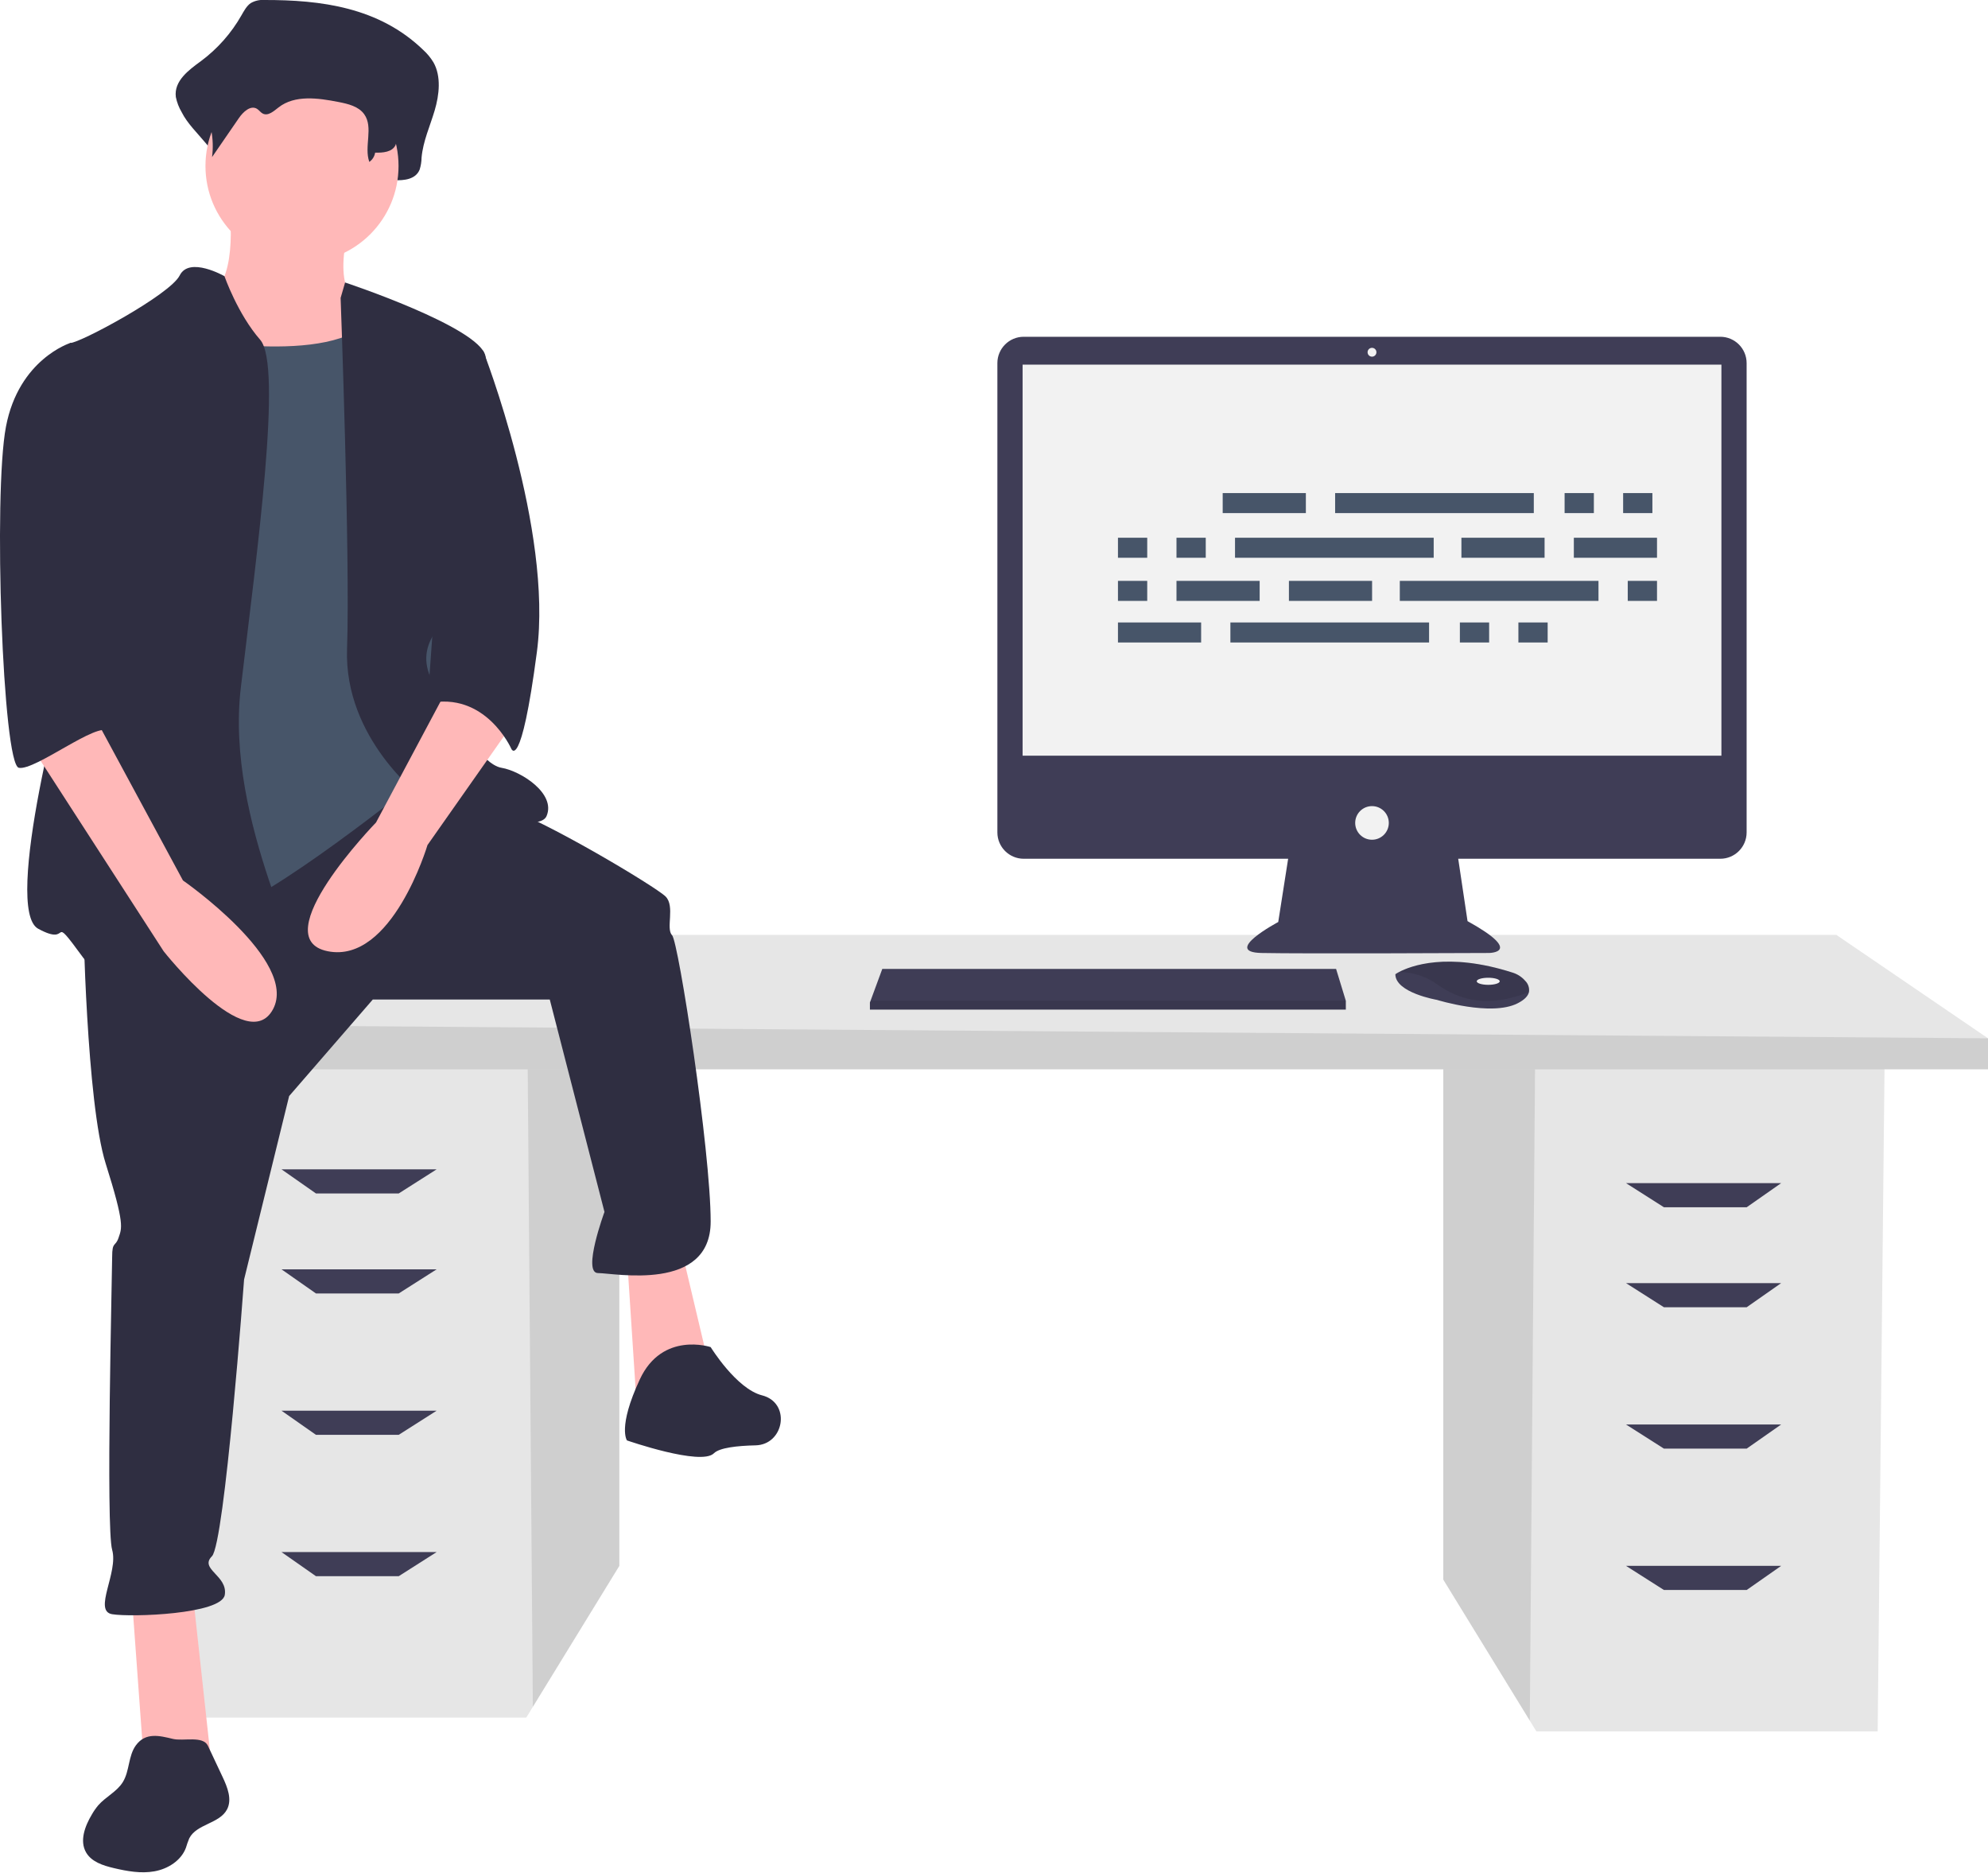
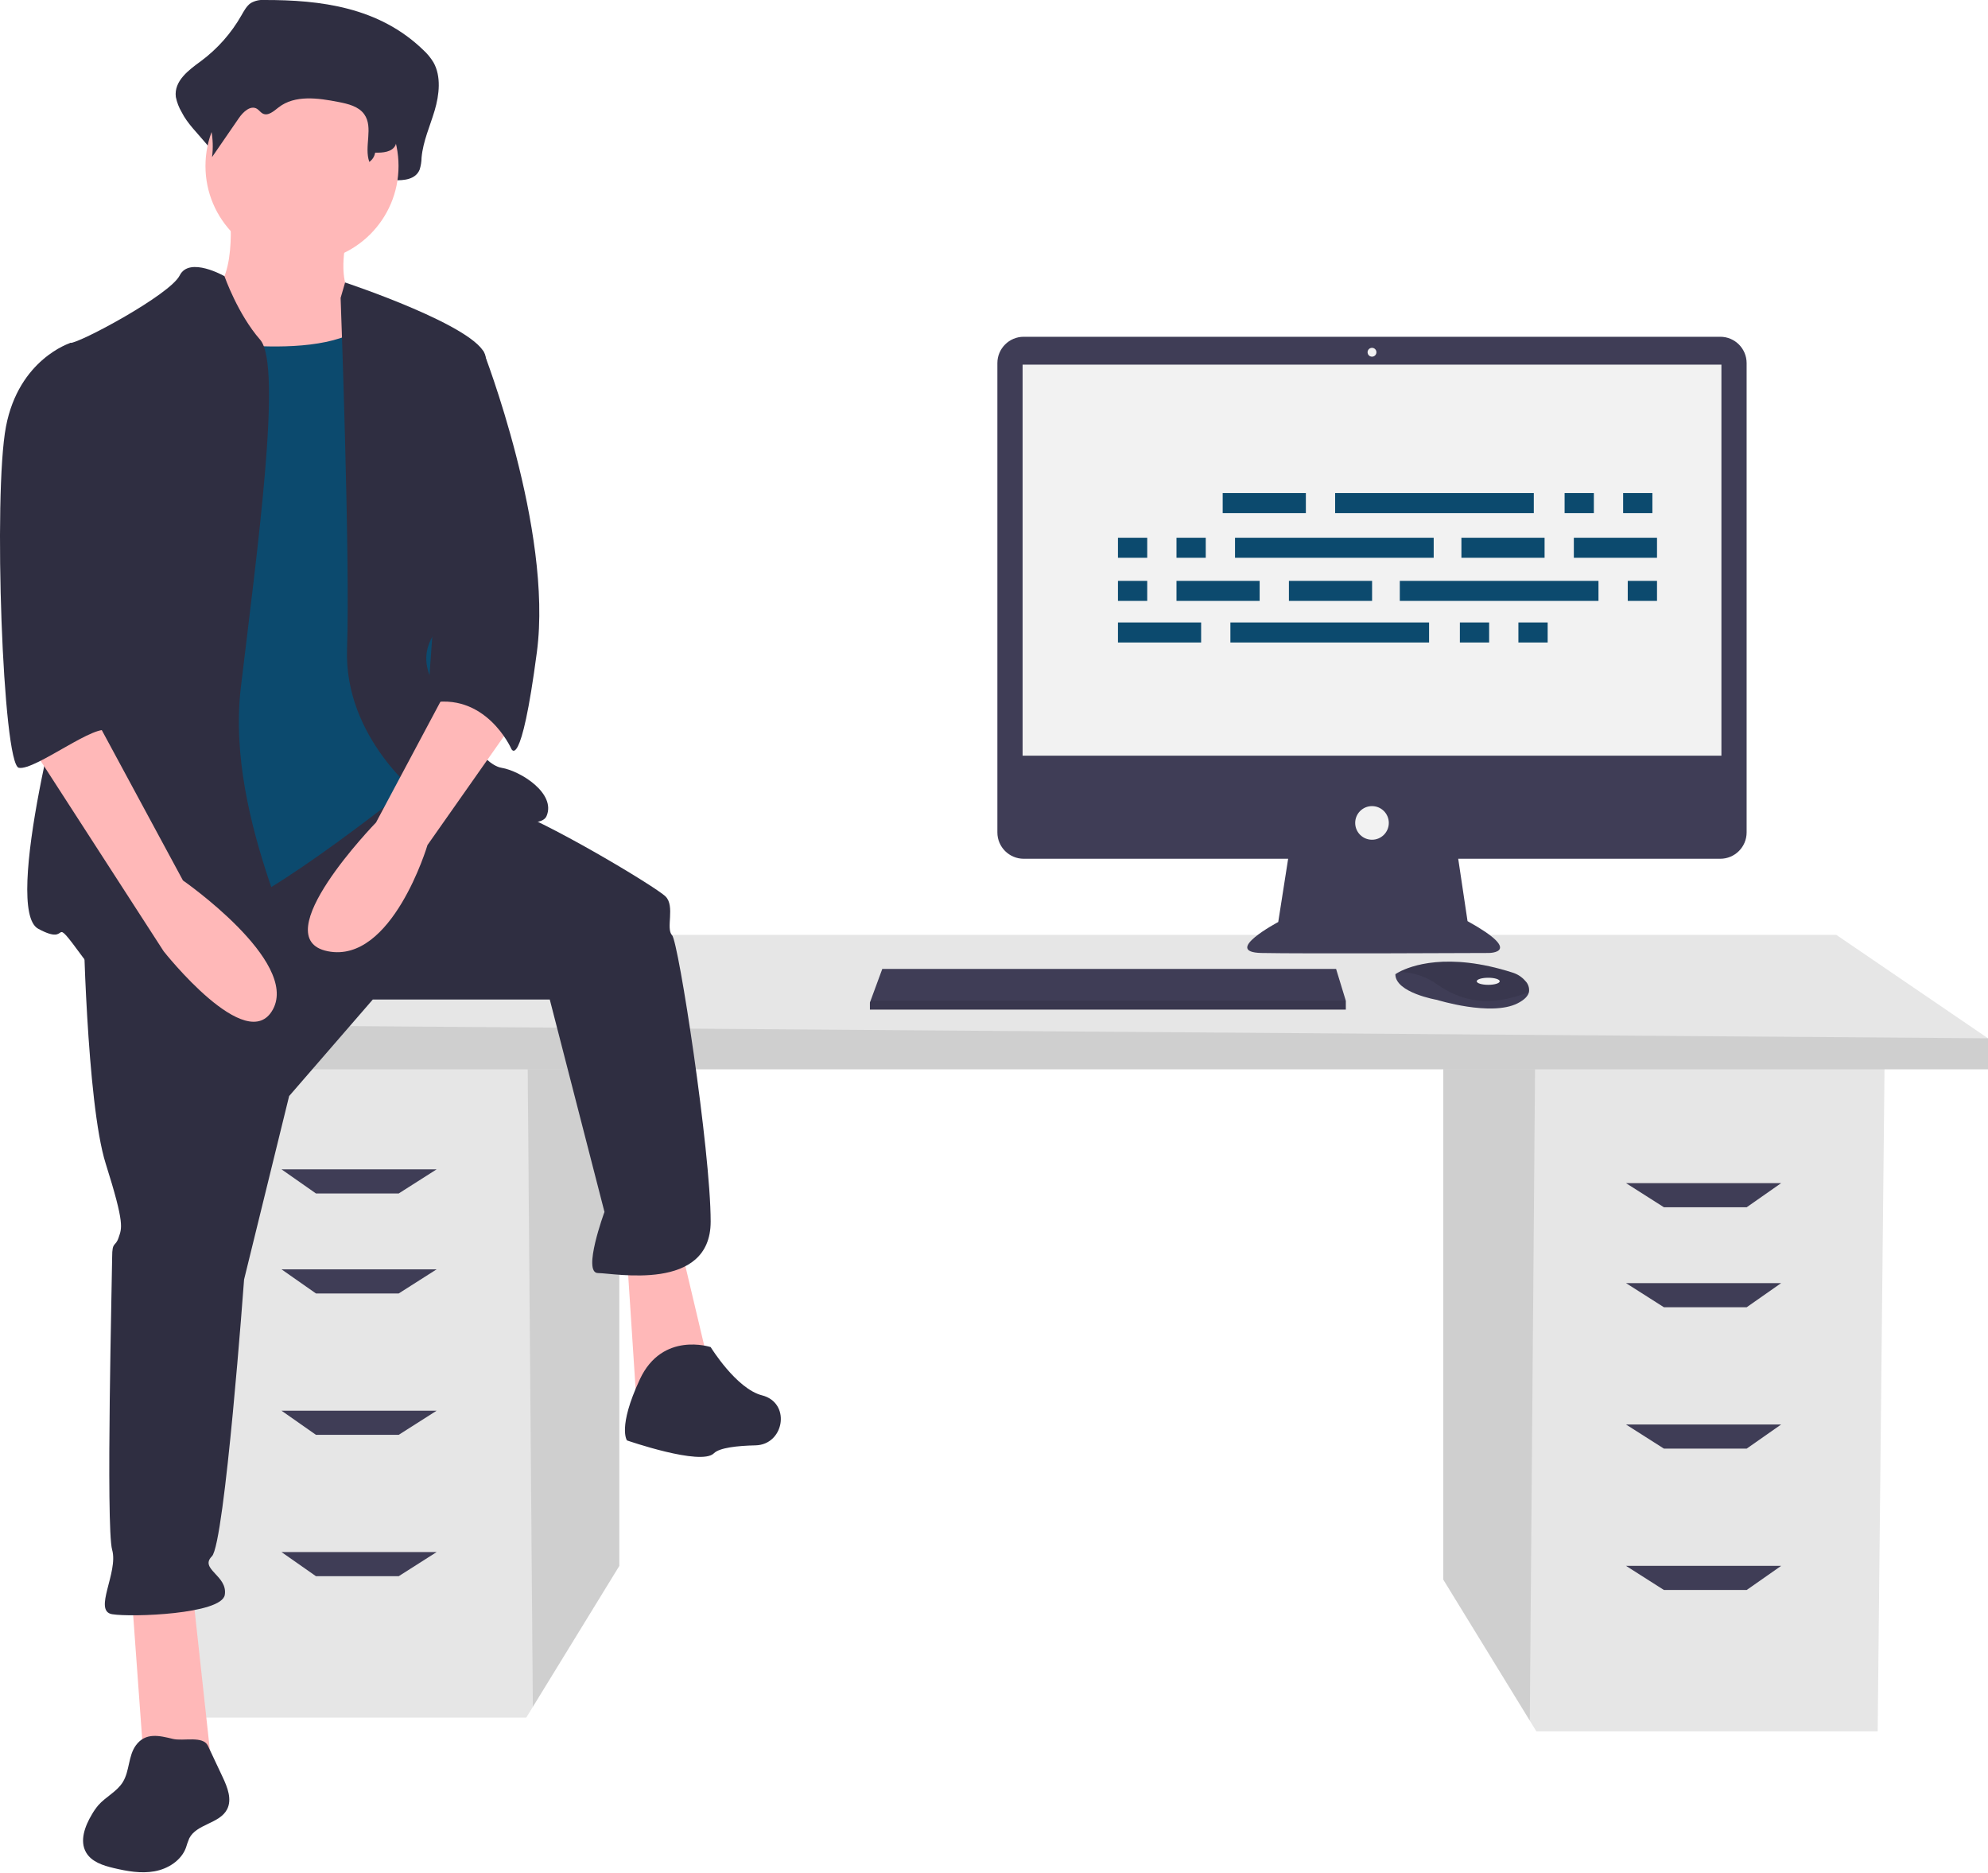
<svg xmlns="http://www.w3.org/2000/svg" data-name="Layer 1" width="711.188" height="669.683" viewBox="0 0 711.188 669.683">
  <polygon points="516.326 380.018 516.326 565.013 547.27 615.443 549.625 619.279 671.722 619.279 674.189 380.018 516.326 380.018" fill="#e6e6e6" />
  <polygon points="516.326 380.018 516.326 565.013 547.27 615.443 549.169 380.018 516.326 380.018" opacity="0.1" />
  <polygon points="221.566 375.084 221.566 560.08 190.622 610.51 188.267 614.345 66.17 614.345 63.703 375.084 221.566 375.084" fill="#e6e6e6" />
  <polygon points="221.566 375.084 221.566 560.08 190.622 610.51 188.723 375.084 221.566 375.084" opacity="0.1" />
  <polygon points="711.188 371.385 711.188 382.484 47.67 382.484 47.67 366.451 109.335 334.385 656.923 334.385 711.188 371.385" fill="#e6e6e6" />
  <polygon points="711.188 371.385 711.188 382.484 47.67 382.484 47.67 366.451 711.188 371.385" opacity="0.1" />
  <polygon points="142.635 426.883 113.035 426.883 100.702 418.25 156.201 418.25 142.635 426.883" fill="#3f3d56" />
  <polygon points="142.635 462.649 113.035 462.649 100.702 454.016 156.201 454.016 142.635 462.649" fill="#3f3d56" />
  <polygon points="142.635 513.215 113.035 513.215 100.702 504.581 156.201 504.581 142.635 513.215" fill="#3f3d56" />
  <polygon points="142.635 563.78 113.035 563.78 100.702 555.147 156.201 555.147 142.635 563.78" fill="#3f3d56" />
  <polygon points="595.257 431.816 624.857 431.816 637.19 423.183 581.691 423.183 595.257 431.816" fill="#3f3d56" />
  <polygon points="595.257 467.582 624.857 467.582 637.19 458.949 581.691 458.949 595.257 467.582" fill="#3f3d56" />
  <polygon points="595.257 518.148 624.857 518.148 637.19 509.515 581.691 509.515 595.257 518.148" fill="#3f3d56" />
  <polygon points="595.257 568.713 624.857 568.713 637.19 560.08 581.691 560.08 595.257 568.713" fill="#3f3d56" />
  <path d="M859.82,235.615H610.634a9.423,9.423,0,0,0-9.424,9.424V412.897a9.423,9.423,0,0,0,9.424,9.424h94.593l-3.544,22.626s-20.253,10.759-6.013,11.076,81.328,0,81.328,0,12.974,0-7.595-11.392l-3.334-22.31h93.75a9.423,9.423,0,0,0,9.424-9.424V245.039A9.423,9.423,0,0,0,859.82,235.615Z" transform="translate(-244.406 -115.1587)" fill="#3f3d56" />
  <rect x="365.823" y="130.424" width="249.996" height="139.871" fill="#f2f2f2" />
  <circle cx="490.821" cy="125.994" r="1.582" fill="#f2f2f2" />
  <circle cx="490.821" cy="294.346" r="6.013" fill="#f2f2f2" />
  <polygon points="481.452 357.952 481.452 361.117 311.202 361.117 311.202 358.585 311.436 357.952 315.632 346.56 477.971 346.56 481.452 357.952" fill="#3f3d56" />
  <path d="M791.376,470.013c-.31,1.326-1.481,2.725-4.127,4.047-9.493,4.747-28.797-1.266-28.797-1.266s-14.873-2.532-14.873-9.177a11.866,11.866,0,0,1,1.304-.775c3.991-2.112,17.225-7.322,40.691.221a9.786,9.786,0,0,1,4.46,2.923A4.667,4.667,0,0,1,791.376,470.013Z" transform="translate(-244.406 -115.1587)" fill="#3f3d56" />
  <path d="M791.376,470.013c-11.62,4.452-21.977,4.785-32.607-2.598a23.343,23.343,0,0,0-13.886-4.573c3.991-2.112,17.225-7.322,40.691.221a9.786,9.786,0,0,1,4.46,2.923A4.667,4.667,0,0,1,791.376,470.013Z" transform="translate(-244.406 -115.1587)" opacity="0.1" />
  <ellipse cx="532.4" cy="350.99" rx="4.114" ry="1.266" fill="#f2f2f2" />
  <polygon points="481.452 357.952 481.452 361.117 311.202 361.117 311.202 358.585 311.436 357.952 481.452 357.952" opacity="0.1" />
  <path d="M339.068,115.159a8.554,8.554,0,0,0-4.961,1.108c-1.476,1.011-2.406,2.782-3.356,4.429a52.986,52.986,0,0,1-14.434,16.305c-4.289,3.142-9.742,7.06-9.008,12.853a17.372,17.372,0,0,0,2.091,5.426c3.957,7.987,14.754,14.159,13.692,23.273,3.931-6.581-1.327-9.835,2.604-16.416,1.872-3.134,5.124-6.672,7.951-4.704.946.659,1.568,1.841,2.553,2.419,2.351,1.38,4.853-1.258,6.934-3.126,7.177-6.443,17.383-4.755,26.314-2.747,4.216.948,8.847,2.191,11.34,6.221,3.277,5.298-3.113,11.02-4.728,17.01a3.264,3.264,0,0,0,3.503,4.062c2.68-.264,5.854-.481,6.013-1.657,3.372.12,7.503-.262,8.947-3.772a14.762,14.762,0,0,0,.693-4.293c.53-5.897,3.033-11.277,4.691-16.89s2.379-12.191-.419-17.167a19.864,19.864,0,0,0-3.666-4.456C379.94,117.67,359.063,115.136,339.068,115.159Z" transform="translate(-244.406 -115.1587)" fill="#2f2e41" />
  <path d="M326.544,190.064s3.453,28.778-9.209,31.081,11.511,41.441,11.511,41.441l57.557,6.907-13.814-46.045s-9.209-3.453-3.453-26.476S326.544,190.064,326.544,190.064Z" transform="translate(-244.406 -115.1587)" fill="#ffb8b8" />
  <polygon points="47.028 569.318 51.633 632.631 75.806 632.631 68.9 569.318 47.028 569.318" fill="#ffb8b8" />
  <polygon points="224.303 449.6 227.756 502.552 254.233 491.041 243.872 447.298 224.303 449.6" fill="#ffb8b8" />
  <path d="M274.167,442.738s1.151,66.766,8.058,88.637,5.756,23.023,4.605,26.476-2.302,1.151-2.302,6.907-2.302,96.695,0,104.753-6.907,21.872,0,23.023,39.139,0,40.29-6.907-9.209-9.209-4.605-13.814,11.511-98.998,11.511-98.998l16.116-65.615,29.93-34.534H441.082l19.569,75.975s-8.058,21.872-2.302,21.872,40.29,6.907,40.29-18.418S487.127,451.947,484.825,449.645s1.151-10.36-2.302-13.814-43.743-27.627-58.708-32.232S387.857,393.515,387.857,393.515Z" transform="translate(-244.406 -115.1587)" fill="#2f2e41" />
  <path d="M498.639,596.991s-17.267-5.756-25.325,11.511-4.605,21.872-4.605,21.872,26.476,9.209,31.081,4.605c2.003-2.003,8.365-2.699,14.913-2.846,9.973-.224,12.626-14.333,3.207-17.619q-.421-.147-.853-.255C507.848,611.955,498.639,596.991,498.639,596.991Z" transform="translate(-244.406 -115.1587)" fill="#2f2e41" />
  <circle cx="108.038" cy="59.365" r="34.534" fill="#ffb8b8" />
-   <path d="M307.55,235.534s56.406,11.511,70.219-6.907,19.569,51.801,19.569,51.801l6.907,73.673-10.36,40.29s-54.103,43.743-71.37,47.197-43.743,5.756-43.743,5.756,8.058-127.776,8.058-130.078S307.55,235.534,307.55,235.534Z" transform="translate(-244.406 -115.1587)" fill="#475569" />
+   <path d="M307.55,235.534s56.406,11.511,70.219-6.907,19.569,51.801,19.569,51.801l6.907,73.673-10.36,40.29s-54.103,43.743-71.37,47.197-43.743,5.756-43.743,5.756,8.058-127.776,8.058-130.078S307.55,235.534,307.55,235.534Z" transform="translate(-244.406 -115.1587)" fill="#0c4a6e" />
  <path d="M324.704,213.945s-12.55-7.189-16.003-.282S273.016,237.836,269.562,237.836s6.907,95.544,2.302,107.056S245.389,440.436,258.051,447.343s3.453-6.907,16.116,10.36,74.824,17.267,78.277,10.36-27.627-58.708-21.872-107.056,14.965-115.114,6.907-124.323S324.704,213.945,324.704,213.945Z" transform="translate(-244.406 -115.1587)" fill="#2f2e41" />
  <path d="M366.258,221.72l1.603-5.518s47.895,15.878,50.198,26.238,1.151,82.882-6.907,88.637-19.569,14.965-11.511,28.778,17.267,28.778,24.174,29.93,19.569,9.209,16.116,17.267-44.894-6.907-44.894-6.907-27.627-20.72-26.476-52.952S366.258,221.72,366.258,221.72Z" transform="translate(-244.406 -115.1587)" fill="#2f2e41" />
  <path d="M406.548,357.554l-27.627,51.801s-40.29,41.441-17.267,46.045,35.685-37.987,35.685-37.987l29.93-42.592Z" transform="translate(-244.406 -115.1587)" fill="#ffb8b8" />
  <path d="M340.75,124.195a7.838,7.838,0,0,0-4.039.783,9.413,9.413,0,0,0-2.732,3.131,39.773,39.773,0,0,1-11.75,11.524c-3.491,2.221-7.93,4.99-7.333,9.084a11.359,11.359,0,0,0,1.702,3.835,30.163,30.163,0,0,1,3.665,18.801l9.6-13.954c1.524-2.215,4.171-4.715,6.472-3.324.77.466,1.276,1.301,2.078,1.71,1.914.975,3.95-.889,5.644-2.21,5.842-4.554,14.15-3.361,21.421-1.942,3.432.67,7.202,1.549,9.231,4.397,3.372,4.733-.149,11.572,1.819,17.04a5.023,5.023,0,0,0,2.079-3.317c2.745.085,6.107-.185,7.283-2.666a9.188,9.188,0,0,0,.564-3.034c.432-4.168,2.469-7.971,3.819-11.938s1.937-8.616-.341-12.133a14.681,14.681,0,0,0-2.984-3.149C374.022,125.97,357.027,124.178,340.75,124.195Z" transform="translate(-244.406 -115.1587)" fill="#2f2e41" />
  <path d="M406.548,237.836l10.725,2.847s24.96,63.919,19.204,107.662-9.209,34.534-9.209,34.534-9.209-20.72-29.93-16.116Z" transform="translate(-244.406 -115.1587)" fill="#2f2e41" />
  <path d="M293.029,739.422c-2.776,3.772-2.219,9.165-4.678,13.151-2.131,3.455-6.148,5.267-8.814,8.329a22.326,22.326,0,0,0-2.266,3.26c-2.473,4.143-4.483,9.452-2.048,13.616,1.959,3.35,6.078,4.66,9.855,5.552,4.774,1.128,9.734,2.031,14.564,1.169s9.549-3.819,11.271-8.412a32.5,32.5,0,0,1,1.205-3.401c2.617-5.153,10.827-5.209,13.506-10.33,1.875-3.584.151-7.916-1.571-11.576l-5.261-11.177c-1.746-3.709-8.824-1.576-12.513-2.465C301.465,735.978,296.491,734.701,293.029,739.422Z" transform="translate(-244.406 -115.1587)" fill="#2f2e41" />
  <path d="M254.598,380.577l48.348,74.824s29.93,37.987,39.139,20.72-32.232-46.045-32.232-46.045L278.772,372.519Z" transform="translate(-244.406 -115.1587)" fill="#ffb8b8" />
  <path d="M278.772,240.138,269.562,237.836s-18.418,5.756-23.023,29.93-1.151,120.869,4.605,122.02,28.427-16.837,32.056-13.023-7.882-15.756-4.429-26.116S278.772,240.138,278.772,240.138Z" transform="translate(-244.406 -115.1587)" fill="#2f2e41" />
  <g id="f3c2397c-d780-4cc6-97d8-1503d8277a2c" data-name="Group 13">
-     <rect id="ad41612f-86f7-46b2-a964-3a5da7bcf3cf" data-name="Rectangle 55" x="437.407" y="176.363" width="29.752" height="7.163" fill="#475569" />
-     <rect id="b9a0b375-cc2a-4c59-8850-661af54e4f62" data-name="Rectangle 56" x="559.722" y="176.363" width="10.468" height="7.163" fill="#475569" />
-     <rect id="e174c2ab-9bc5-41ec-b37c-b06fbf8a9878" data-name="Rectangle 57" x="580.659" y="176.363" width="10.468" height="7.163" fill="#475569" />
-     <rect id="ba2479ac-4c7d-43b4-a028-73b1e20e4002" data-name="Rectangle 58" x="477.628" y="176.363" width="71.075" height="7.163" fill="#475569" />
-     <rect id="ac60ef86-00f2-480b-8171-28b6fdfc1958" data-name="Rectangle 59" x="399.941" y="222.644" width="29.752" height="7.163" fill="#475569" />
-     <rect id="b3d8298d-cd65-487a-8b19-4cee946356e7" data-name="Rectangle 60" x="522.256" y="222.644" width="10.468" height="7.163" fill="#475569" />
-     <rect id="ed27f15f-f0c4-4569-8330-a6688f8e356c" data-name="Rectangle 61" x="543.193" y="222.644" width="10.468" height="7.163" fill="#475569" />
-     <rect id="f685c005-adaf-4d60-acda-005b037d82a6" data-name="Rectangle 62" x="440.162" y="222.644" width="71.075" height="7.163" fill="#475569" />
-     <rect id="eca7c7fc-83f8-48ca-a588-6606db47af3f" data-name="Rectangle 63" x="522.807" y="192.341" width="29.752" height="7.163" fill="#475569" />
-     <rect id="a71b5b2f-f8b9-481d-a301-5e3357e5fe42" data-name="Rectangle 64" x="563.028" y="192.341" width="29.752" height="7.163" fill="#475569" />
-     <rect id="abb3a25a-f854-41fc-8391-e6ad9fbe2417" data-name="Rectangle 66" x="399.941" y="192.341" width="10.468" height="7.163" fill="#475569" />
-     <rect id="add2b425-b775-4eb5-9c25-8c4c14f957c9" data-name="Rectangle 67" x="420.878" y="192.341" width="10.468" height="7.163" fill="#475569" />
-     <rect id="b7159612-3b84-4b0b-a885-612eaab04c06" data-name="Rectangle 68" x="441.815" y="192.341" width="71.075" height="7.163" fill="#475569" />
-     <rect id="edfc7301-4de5-47dc-80e2-1ae2da982d6d" data-name="Rectangle 69" x="461.099" y="207.768" width="29.752" height="7.163" fill="#475569" />
-     <rect id="e1009f91-6275-4375-80fa-0d778e331fdc" data-name="Rectangle 70" x="420.878" y="207.768" width="29.752" height="7.163" fill="#475569" />
-     <rect id="a060fb9f-1f1a-4862-9a69-16dd49199e18" data-name="Rectangle 71" x="399.941" y="207.768" width="10.468" height="7.163" fill="#475569" />
-     <rect id="b6754d5f-104f-449c-b9a9-cf9ac82bf5fe" data-name="Rectangle 73" x="582.312" y="207.768" width="10.468" height="7.163" fill="#475569" />
-     <rect id="e6ed1ccd-2cfd-450f-a339-07df3a1ee6bb" data-name="Rectangle 74" x="500.768" y="207.768" width="71.075" height="7.163" fill="#475569" />
+     <rect id="ad41612f-86f7-46b2-a964-3a5da7bcf3cf" data-name="Rectangle 55" x="437.407" y="176.363" width="29.752" height="7.163" fill="#0c4a6e" />
+     <rect id="b9a0b375-cc2a-4c59-8850-661af54e4f62" data-name="Rectangle 56" x="559.722" y="176.363" width="10.468" height="7.163" fill="#0c4a6e" />
+     <rect id="e174c2ab-9bc5-41ec-b37c-b06fbf8a9878" data-name="Rectangle 57" x="580.659" y="176.363" width="10.468" height="7.163" fill="#0c4a6e" />
+     <rect id="ba2479ac-4c7d-43b4-a028-73b1e20e4002" data-name="Rectangle 58" x="477.628" y="176.363" width="71.075" height="7.163" fill="#0c4a6e" />
+     <rect id="ac60ef86-00f2-480b-8171-28b6fdfc1958" data-name="Rectangle 59" x="399.941" y="222.644" width="29.752" height="7.163" fill="#0c4a6e" />
+     <rect id="b3d8298d-cd65-487a-8b19-4cee946356e7" data-name="Rectangle 60" x="522.256" y="222.644" width="10.468" height="7.163" fill="#0c4a6e" />
+     <rect id="ed27f15f-f0c4-4569-8330-a6688f8e356c" data-name="Rectangle 61" x="543.193" y="222.644" width="10.468" height="7.163" fill="#0c4a6e" />
+     <rect id="f685c005-adaf-4d60-acda-005b037d82a6" data-name="Rectangle 62" x="440.162" y="222.644" width="71.075" height="7.163" fill="#0c4a6e" />
+     <rect id="eca7c7fc-83f8-48ca-a588-6606db47af3f" data-name="Rectangle 63" x="522.807" y="192.341" width="29.752" height="7.163" fill="#0c4a6e" />
+     <rect id="a71b5b2f-f8b9-481d-a301-5e3357e5fe42" data-name="Rectangle 64" x="563.028" y="192.341" width="29.752" height="7.163" fill="#0c4a6e" />
+     <rect id="abb3a25a-f854-41fc-8391-e6ad9fbe2417" data-name="Rectangle 66" x="399.941" y="192.341" width="10.468" height="7.163" fill="#0c4a6e" />
+     <rect id="add2b425-b775-4eb5-9c25-8c4c14f957c9" data-name="Rectangle 67" x="420.878" y="192.341" width="10.468" height="7.163" fill="#0c4a6e" />
+     <rect id="b7159612-3b84-4b0b-a885-612eaab04c06" data-name="Rectangle 68" x="441.815" y="192.341" width="71.075" height="7.163" fill="#0c4a6e" />
+     <rect id="edfc7301-4de5-47dc-80e2-1ae2da982d6d" data-name="Rectangle 69" x="461.099" y="207.768" width="29.752" height="7.163" fill="#0c4a6e" />
+     <rect id="e1009f91-6275-4375-80fa-0d778e331fdc" data-name="Rectangle 70" x="420.878" y="207.768" width="29.752" height="7.163" fill="#0c4a6e" />
+     <rect id="a060fb9f-1f1a-4862-9a69-16dd49199e18" data-name="Rectangle 71" x="399.941" y="207.768" width="10.468" height="7.163" fill="#0c4a6e" />
+     <rect id="b6754d5f-104f-449c-b9a9-cf9ac82bf5fe" data-name="Rectangle 73" x="582.312" y="207.768" width="10.468" height="7.163" fill="#0c4a6e" />
+     <rect id="e6ed1ccd-2cfd-450f-a339-07df3a1ee6bb" data-name="Rectangle 74" x="500.768" y="207.768" width="71.075" height="7.163" fill="#0c4a6e" />
  </g>
</svg>
